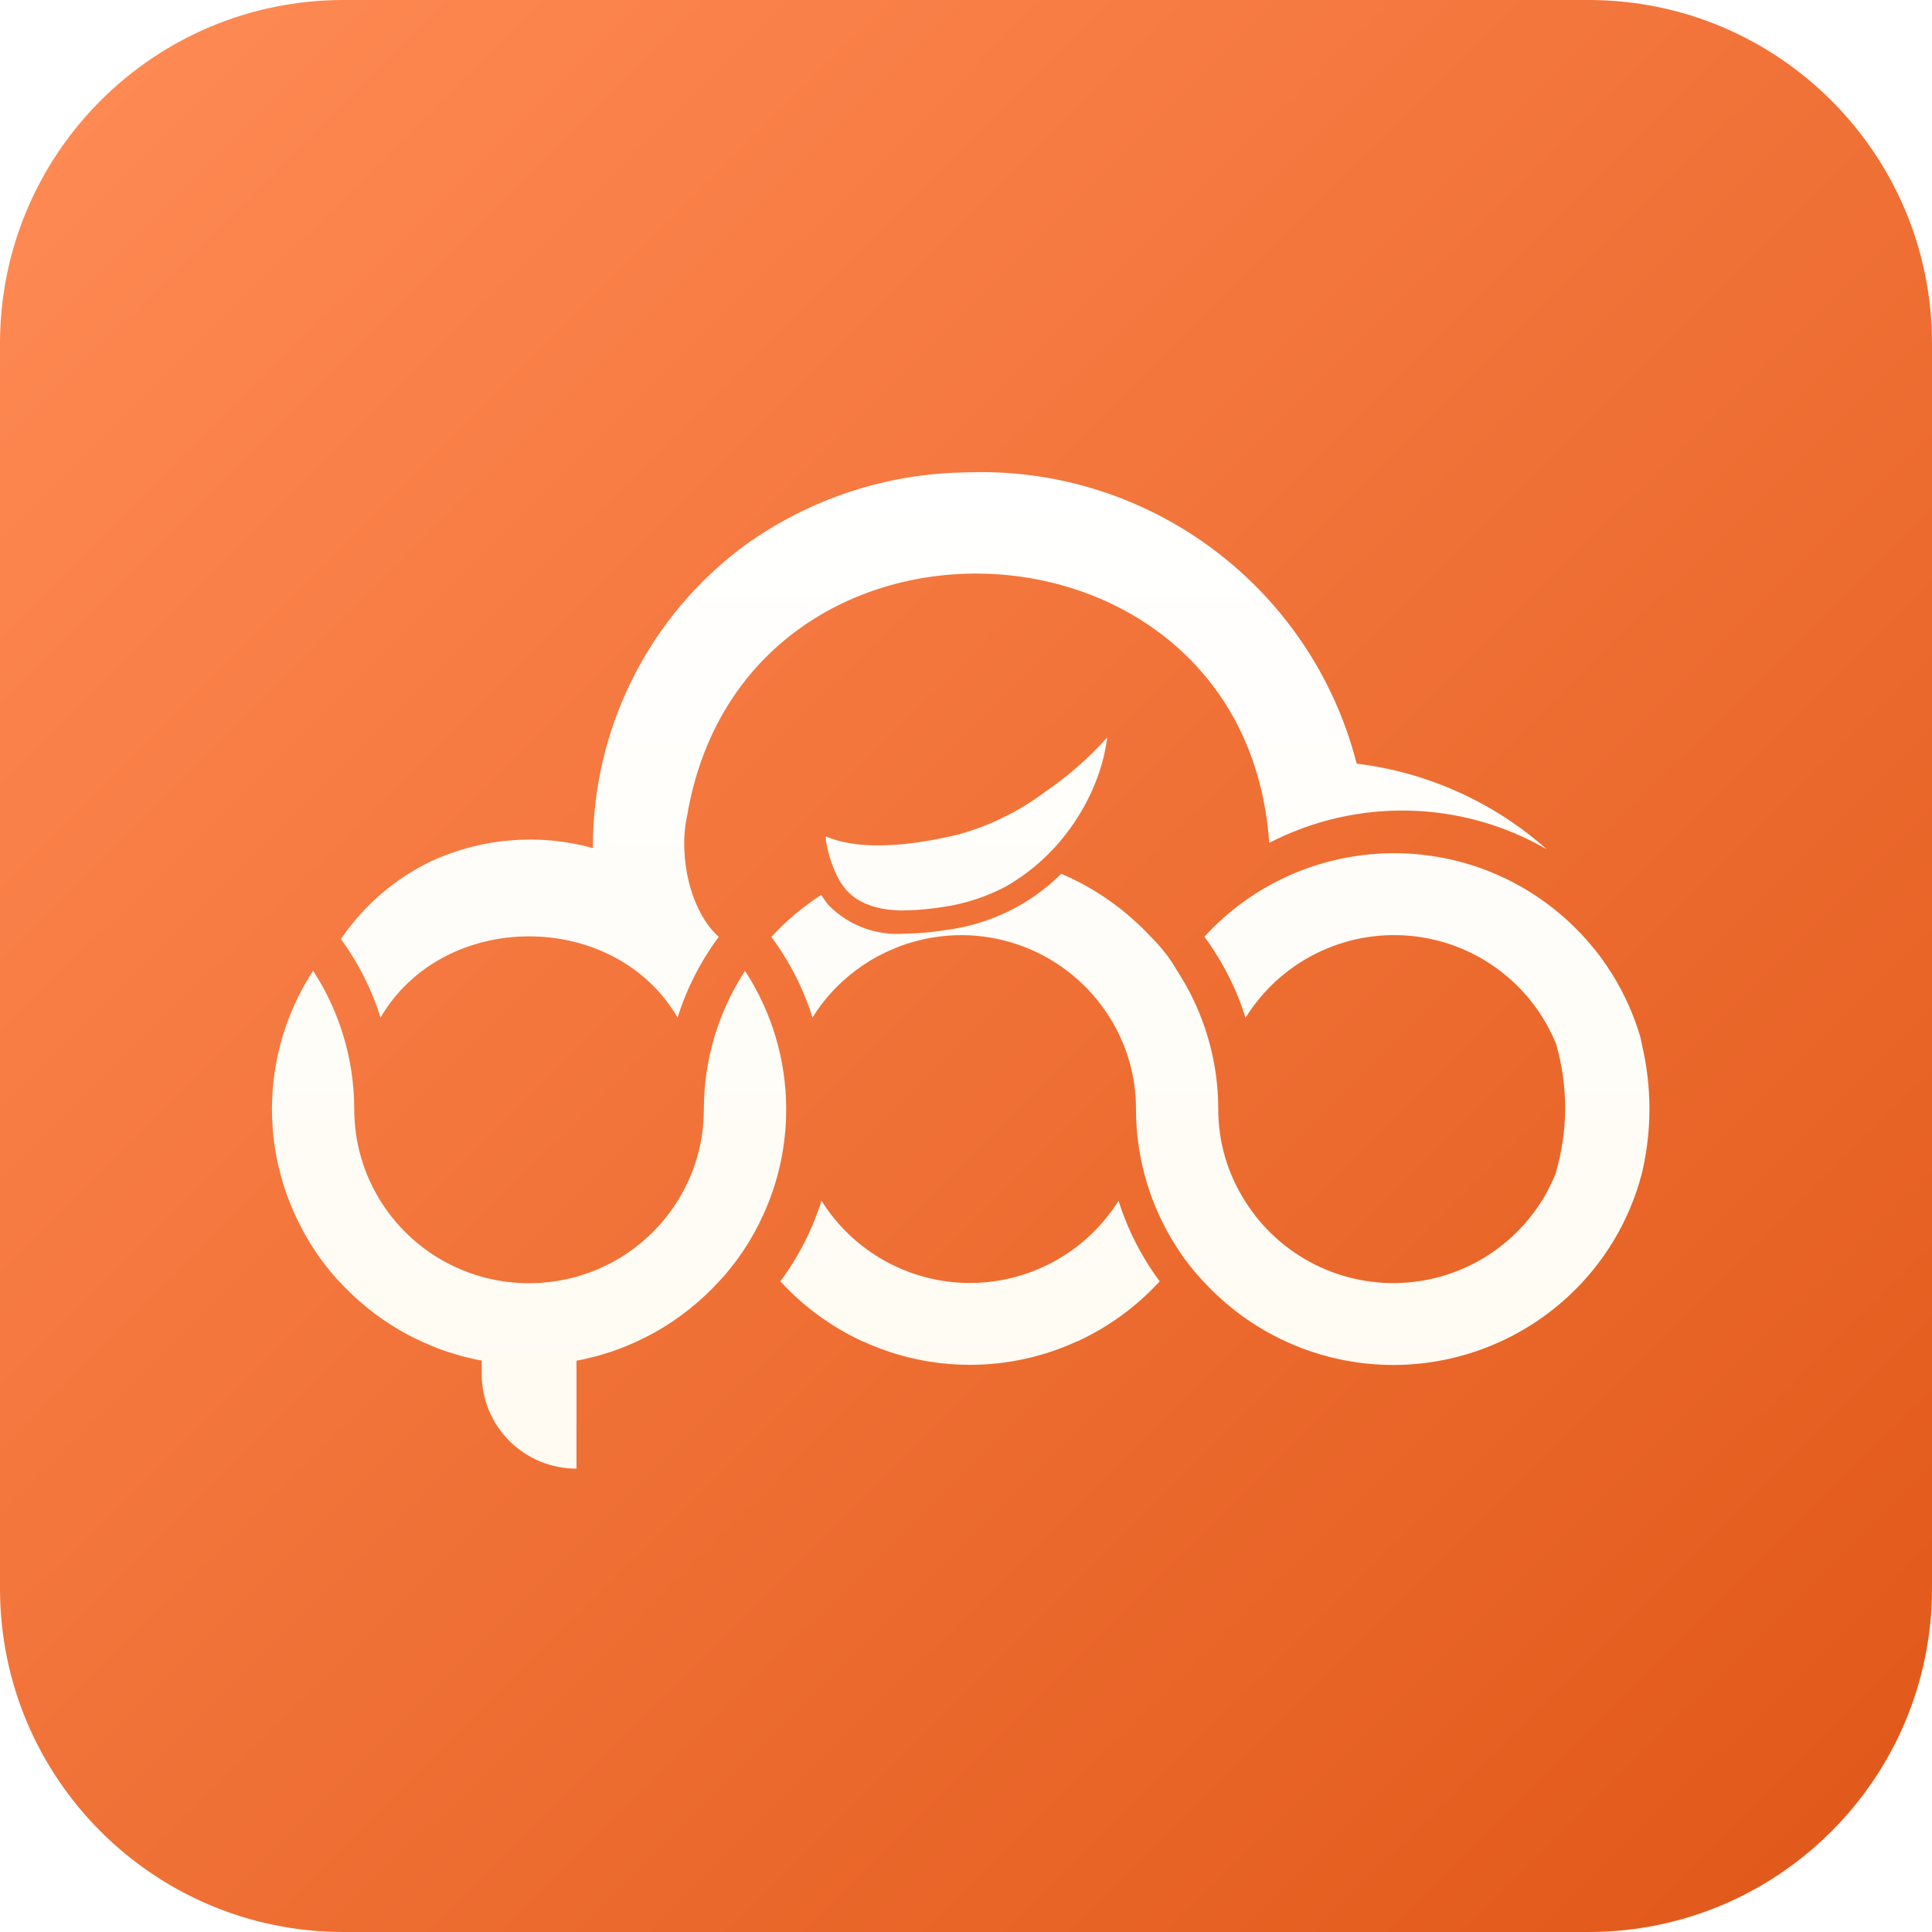
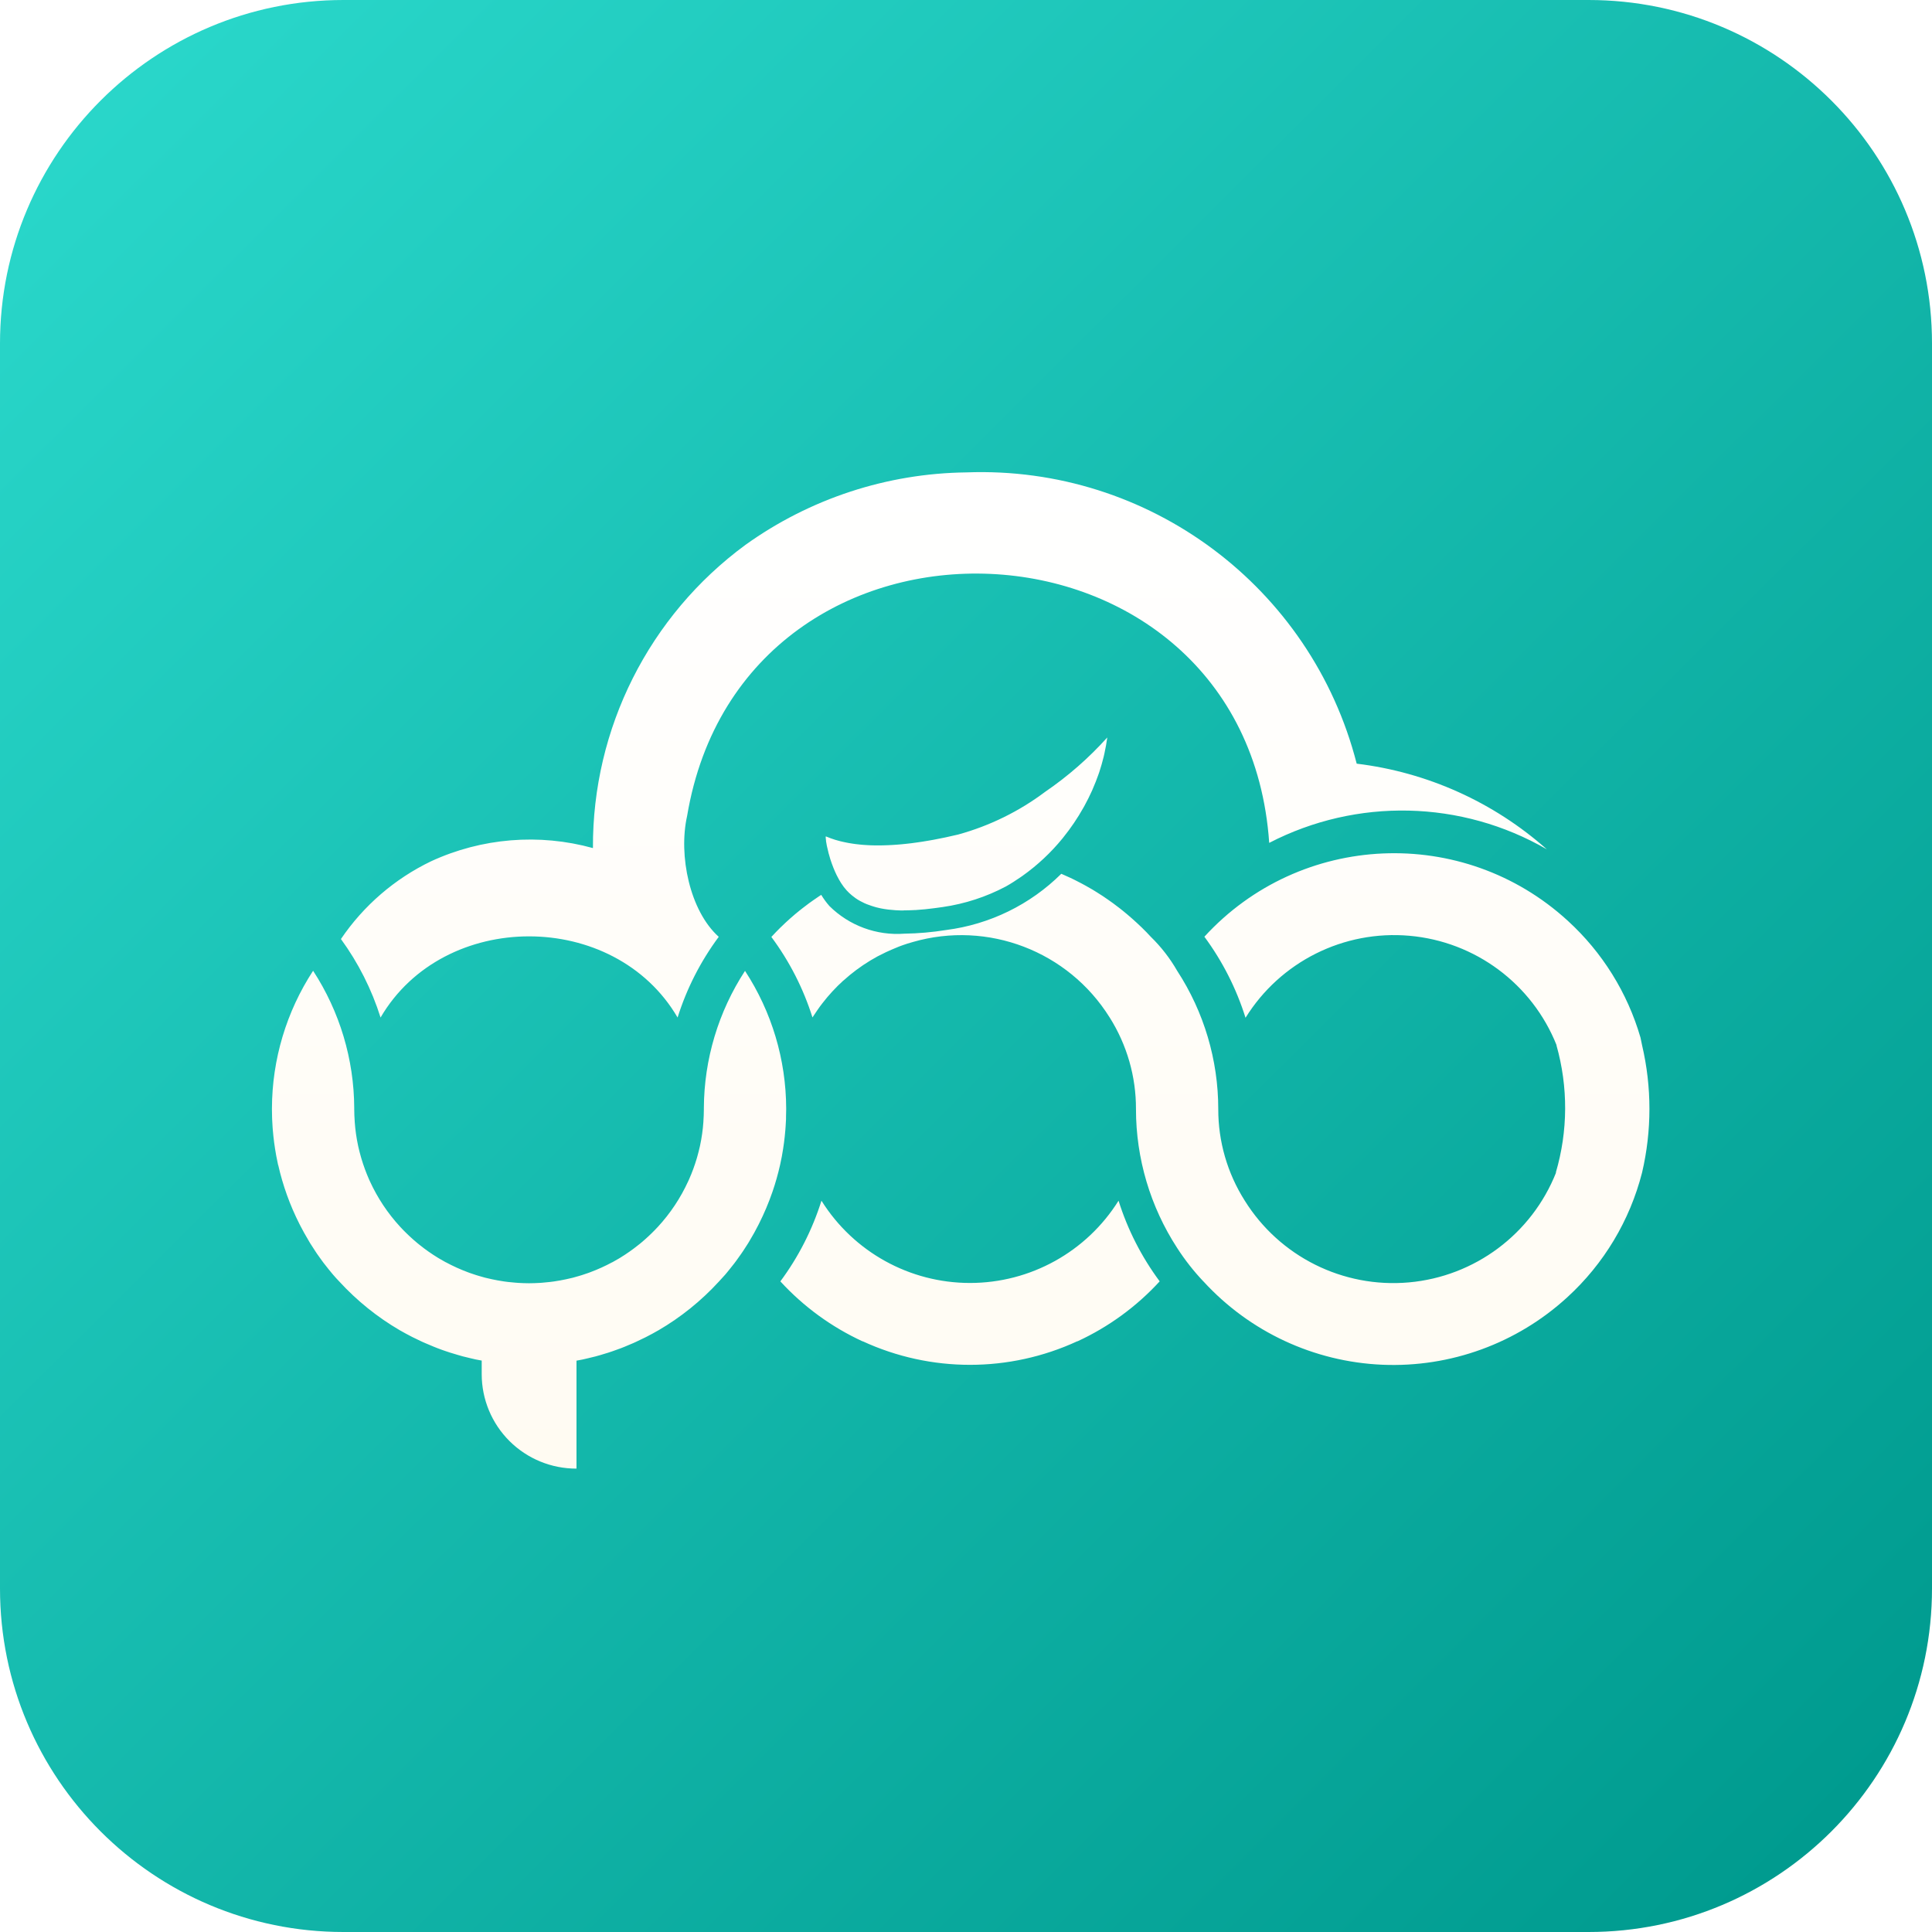
<svg xmlns="http://www.w3.org/2000/svg" width="135" height="135" viewBox="0 0 135 135">
  <defs>
    <linearGradient id="linear-gradient" x1="0.932" y1="0.951" x2="0.026" y2="0.041" gradientUnits="objectBoundingBox">
-       <stop offset="0" stop-color="#e25a1b" />
-       <stop offset="1" stop-color="#ff8a54" />
+       <stop offset="0" stop-color="#009b8f" />
+       <stop offset="1" stop-color="#2ad8cb" />
    </linearGradient>
    <linearGradient id="linear-gradient-2" x1="0.5" x2="0.5" y2="1" gradientUnits="objectBoundingBox">
      <stop offset="0" stop-color="#fff" />
      <stop offset="1" stop-color="#fffbf2" />
    </linearGradient>
  </defs>
  <g id="logo1" transform="translate(-1529 -97)">
    <rect id="矩形" width="135" height="135" rx="24" transform="translate(1529 97)" fill="url(#linear-gradient)" />
    <path id="联合_3" data-name="联合 3" d="M14.66,63.032v-.961c-.142-.025-.285-.05-.426-.08-.116-.024-.23-.053-.345-.08q-.28-.064-.554-.135c-.11-.029-.22-.062-.328-.094-.188-.053-.376-.109-.562-.169l-.3-.1c-.2-.066-.39-.136-.582-.21-.084-.032-.169-.065-.252-.1-.208-.083-.412-.169-.615-.259-.066-.028-.13-.059-.2-.088q-.336-.153-.665-.32l-.122-.063q-.372-.192-.736-.4l-.028-.015a18.125,18.125,0,0,1-4.237-3.412c-.15-.156-.3-.318-.437-.481-.034-.039-.069-.078-.1-.119-.066-.076-.128-.156-.192-.234-.119-.148-.238-.3-.354-.448l-.14-.189q-.171-.23-.334-.467L3.014,54.4q-.172-.258-.336-.52c-.034-.057-.07-.112-.1-.169-.111-.184-.218-.37-.322-.558-.089-.159-.173-.319-.257-.48-.026-.052-.054-.1-.08-.156a17.714,17.714,0,0,1-1.476-4.1L.432,48.4Q.366,48.1.31,47.8C.3,47.771.3,47.74.293,47.708Q.136,46.842.062,45.95c-.007-.07-.011-.138-.016-.208-.012-.179-.023-.358-.03-.538,0-.057,0-.113-.005-.169,0-.177-.009-.353-.009-.532,0-.018,0-.038,0-.059a17.68,17.68,0,0,1,2.876-9.611h0a17.706,17.706,0,0,1,2.874,9.587c0,.027,0,.054,0,.082,0,.291.014.579.034.862l0,.025a12.092,12.092,0,0,0,.235,1.665c.005.02.01.041.014.062.05.229.109.457.173.681.015.054.03.11.046.164A12.488,12.488,0,0,0,6.782,49.4c.02.045.04.087.06.132a12.176,12.176,0,0,0,2.128,3.2l.024.025c.14.151.285.3.434.443.067.066.136.129.205.195.086.082.175.161.263.238s.186.162.28.24c.049.041.1.079.15.12a12.06,12.06,0,0,0,1.272.893l.074.045c.157.095.315.185.478.273l.008,0a12.2,12.2,0,0,0,1.53.693l.134.05q.221.078.446.15l.216.065c.14.04.279.082.42.119s.314.074.471.108c.137.03.275.057.413.082s.293.051.44.072c.092.013.186.024.279.036.162.018.326.034.49.047.078.007.155.014.234.018.244.014.489.024.736.024h0c.247,0,.492-.01.735-.024.079,0,.156-.012.234-.018.165-.013.328-.028.491-.047.093-.012.186-.023.279-.036.146-.021.294-.047.439-.072s.277-.051.413-.082c.157-.034.316-.069.471-.108s.28-.078.42-.119l.216-.065q.225-.072.446-.15l.134-.05a12.127,12.127,0,0,0,1.53-.693l.009,0c.161-.087.32-.178.477-.272l.075-.046a12.16,12.16,0,0,0,1.271-.893c.05-.04.1-.078.151-.12.1-.078.186-.159.279-.239s.177-.159.265-.239c.069-.065.139-.128.205-.195.149-.145.293-.291.433-.443l.025-.025a12.151,12.151,0,0,0,2.127-3.2c.02-.043.04-.086.06-.13a12.015,12.015,0,0,0,.528-1.433c.017-.054.032-.11.047-.164.064-.224.121-.451.173-.681,0-.021.01-.042.014-.062a11.928,11.928,0,0,0,.236-1.665l0-.024c.02-.285.033-.572.033-.863,0-.027,0-.054,0-.083a17.706,17.706,0,0,1,2.875-9.586h0a17.671,17.671,0,0,1,2.877,9.611c0,.021,0,.04,0,.059,0,.177-.005.352-.011.528,0,.057,0,.114,0,.173-.008.179-.017.358-.031.536-.005.07-.011.14-.016.209a17.486,17.486,0,0,1-.23,1.756c-.007.033-.011.065-.017.1-.038.2-.079.4-.122.592l-.007.028a17.827,17.827,0,0,1-.516,1.821v0a17.958,17.958,0,0,1-.958,2.272c-.027.052-.054.1-.081.156-.083.159-.166.318-.252.474-.106.189-.214.378-.326.563-.035.057-.071.111-.1.167-.109.175-.221.349-.337.521-.047.07-.094.139-.142.208-.108.158-.221.313-.334.468l-.139.187c-.117.152-.236.3-.356.449-.062.078-.126.158-.191.234-.033.04-.068.079-.1.119-.144.163-.289.325-.438.481a18.119,18.119,0,0,1-4.236,3.412l-.031.015c-.24.14-.486.274-.735.4l-.121.063q-.33.166-.667.32c-.063.03-.129.06-.193.088q-.3.135-.615.259c-.085.033-.168.066-.254.1-.191.074-.386.144-.582.21l-.3.1c-.185.06-.374.115-.561.17-.109.03-.218.063-.328.092-.184.048-.369.092-.554.135-.116.027-.231.057-.346.08-.141.03-.283.055-.425.08V69.62A6.6,6.6,0,0,1,14.66,63.032Zm50.433-6.487A16,16,0,0,1,63.253,54.2a17.79,17.79,0,0,1-2.876-9.7,11.928,11.928,0,0,0-1.84-6.407l-.007-.009a12.217,12.217,0,0,0-13.744-5.261l-.035.011c-.114.033-.226.065-.338.1l-.049.016-.223.075-.093.032c-.082.029-.164.061-.246.091-.035.013-.067.029-.1.042-.139.055-.277.112-.412.172s-.259.113-.387.174c-.072.035-.143.071-.215.108-.114.055-.228.108-.34.169l-.022.011c-.164.089-.326.183-.485.278l-.045.027a12.2,12.2,0,0,0-1.855,1.383l-.007,0a12.26,12.26,0,0,0-1.47,1.593c-.054.07-.108.14-.161.211-.069.094-.136.187-.2.284-.084.119-.165.241-.245.365-.027.043-.059.085-.086.129A19.006,19.006,0,0,0,34.9,32.47l.007-.009q.31-.336.636-.658c.02-.02.04-.037.06-.055q.292-.287.6-.56l.058-.05q.29-.258.592-.5c.074-.061.151-.119.226-.178.151-.117.3-.234.455-.346.111-.082.225-.161.339-.24s.243-.171.367-.252c.048-.033.1-.062.145-.092a5.366,5.366,0,0,0,.571.78,6.724,6.724,0,0,0,5.237,1.931,20.256,20.256,0,0,0,2.929-.257,13.936,13.936,0,0,0,8.035-3.926c.03.011.058.023.085.035.189.08.375.165.559.251l.256.123c.178.088.353.177.527.271.092.048.183.1.274.149q.243.134.482.275c.1.063.207.127.309.191.142.088.282.176.421.269.124.082.246.166.367.252s.227.158.338.24c.155.112.306.229.457.346.075.06.151.117.225.178.2.162.4.329.592.5l.066.057c.451.4.894.821,1.3,1.267a10.872,10.872,0,0,1,1.841,2.374A17.7,17.7,0,0,1,66.127,44.5a11.9,11.9,0,0,0,1.841,6.38,12.234,12.234,0,0,0,21.763-1.945h-.017a16.032,16.032,0,0,0,.043-8.9h.011a12.221,12.221,0,0,0-21.736-1.917,19.168,19.168,0,0,0-2.875-5.664,17.971,17.971,0,0,1,25.393-1.115,17.767,17.767,0,0,1,5.08,8.161c.038.178.077.356.111.535a19.509,19.509,0,0,1,0,8.9h0a17.746,17.746,0,0,1-5.218,8.706,17.989,17.989,0,0,1-25.43-1.1ZM41.279,60.721v.01a18.069,18.069,0,0,1-5.751-4.194A19.028,19.028,0,0,0,38.4,50.9a12.245,12.245,0,0,0,20.759,0,19.025,19.025,0,0,0,2.875,5.635,18.057,18.057,0,0,1-5.751,4.194v-.01a17.894,17.894,0,0,1-15.009,0ZM7.592,38.1a19,19,0,0,0-2.769-5.485,15.978,15.978,0,0,1,6.3-5.433,16.509,16.509,0,0,1,11.309-.922A26.132,26.132,0,0,1,33.092,5.071,27.042,27.042,0,0,1,48.525.009,27.1,27.1,0,0,1,75.8,20.362a24.458,24.458,0,0,1,13.287,5.985,20.217,20.217,0,0,0-19.4-.45C68.032,1.923,32.984.38,29.013,24.012c-.622,2.773.193,6.643,2.21,8.449A19.04,19.04,0,0,0,28.347,38.1C23.933,30.54,12.008,30.537,7.592,38.1ZM44.106,30.62c-.116,0-.23,0-.345-.009l-.178-.008c-.138-.009-.275-.021-.413-.037-.035,0-.07-.005-.106-.01-.173-.021-.344-.048-.514-.082-.039-.008-.075-.018-.114-.026-.13-.028-.258-.06-.384-.1-.057-.016-.111-.036-.167-.054-.107-.034-.212-.072-.315-.113-.059-.024-.117-.05-.175-.075-.1-.045-.193-.095-.287-.145-.055-.032-.109-.061-.164-.094-.1-.06-.19-.127-.283-.2-.043-.032-.089-.063-.131-.1a3.435,3.435,0,0,1-.372-.353,3.826,3.826,0,0,1-.388-.512l0,0,0,0c-.1-.157-.191-.323-.277-.492l-.031-.059q-.121-.246-.221-.5c-.009-.021-.017-.042-.025-.064-.067-.169-.127-.337-.179-.5l-.01-.026c-.054-.169-.1-.332-.14-.485l0-.011c-.039-.151-.071-.289-.1-.419l-.01-.046c-.024-.121-.043-.226-.057-.319l0-.038a1.83,1.83,0,0,1-.023-.211.023.023,0,0,1,0-.009c0-.047,0-.072.009-.075v-.005h0c.1.041.2.082.306.121l.1.035c.078.027.155.054.238.08l.133.038c.079.023.157.045.242.066.05.013.1.025.158.037.082.02.165.038.252.054l.183.035c.087.015.176.03.268.043l.2.028c.094.012.19.022.289.033l.225.021c.1.008.2.014.309.02.081.005.162.009.246.012.109,0,.223.007.339.008l.273,0,.252-.005c.11,0,.223-.005.339-.011.091,0,.184-.009.278-.014.118-.007.237-.014.36-.024l.3-.025c.126-.012.256-.025.387-.04l.314-.036c.136-.017.275-.037.415-.057.108-.015.215-.03.327-.048.151-.023.307-.05.465-.077.107-.018.213-.036.324-.057.177-.032.36-.07.542-.107.1-.02.195-.038.3-.06.286-.06.58-.126.884-.2a18.115,18.115,0,0,0,6.076-2.983,24.179,24.179,0,0,0,4.343-3.8c-.049.372-.121.744-.2,1.114-.016.077-.034.153-.052.231q-.133.545-.31,1.082c-.016.049-.035.1-.051.145q-.179.514-.4,1.017l-.052.124q-.243.542-.532,1.066l-.075.134A14.918,14.918,0,0,1,55.3,25.513l-.055.07A14.257,14.257,0,0,1,52.45,28.2l-.127.088c-.338.233-.681.455-1.037.655h0a13.556,13.556,0,0,1-4.4,1.435c-.146.022-.31.043-.479.066l-.134.018c-.181.024-.372.047-.572.067l-.108.011c-.2.02-.4.037-.612.05-.017,0-.034,0-.05,0-.218.013-.439.02-.663.022l-.079,0Z" transform="translate(1548 130)" fill="url(#linear-gradient-2)" />
  </g>
</svg>
